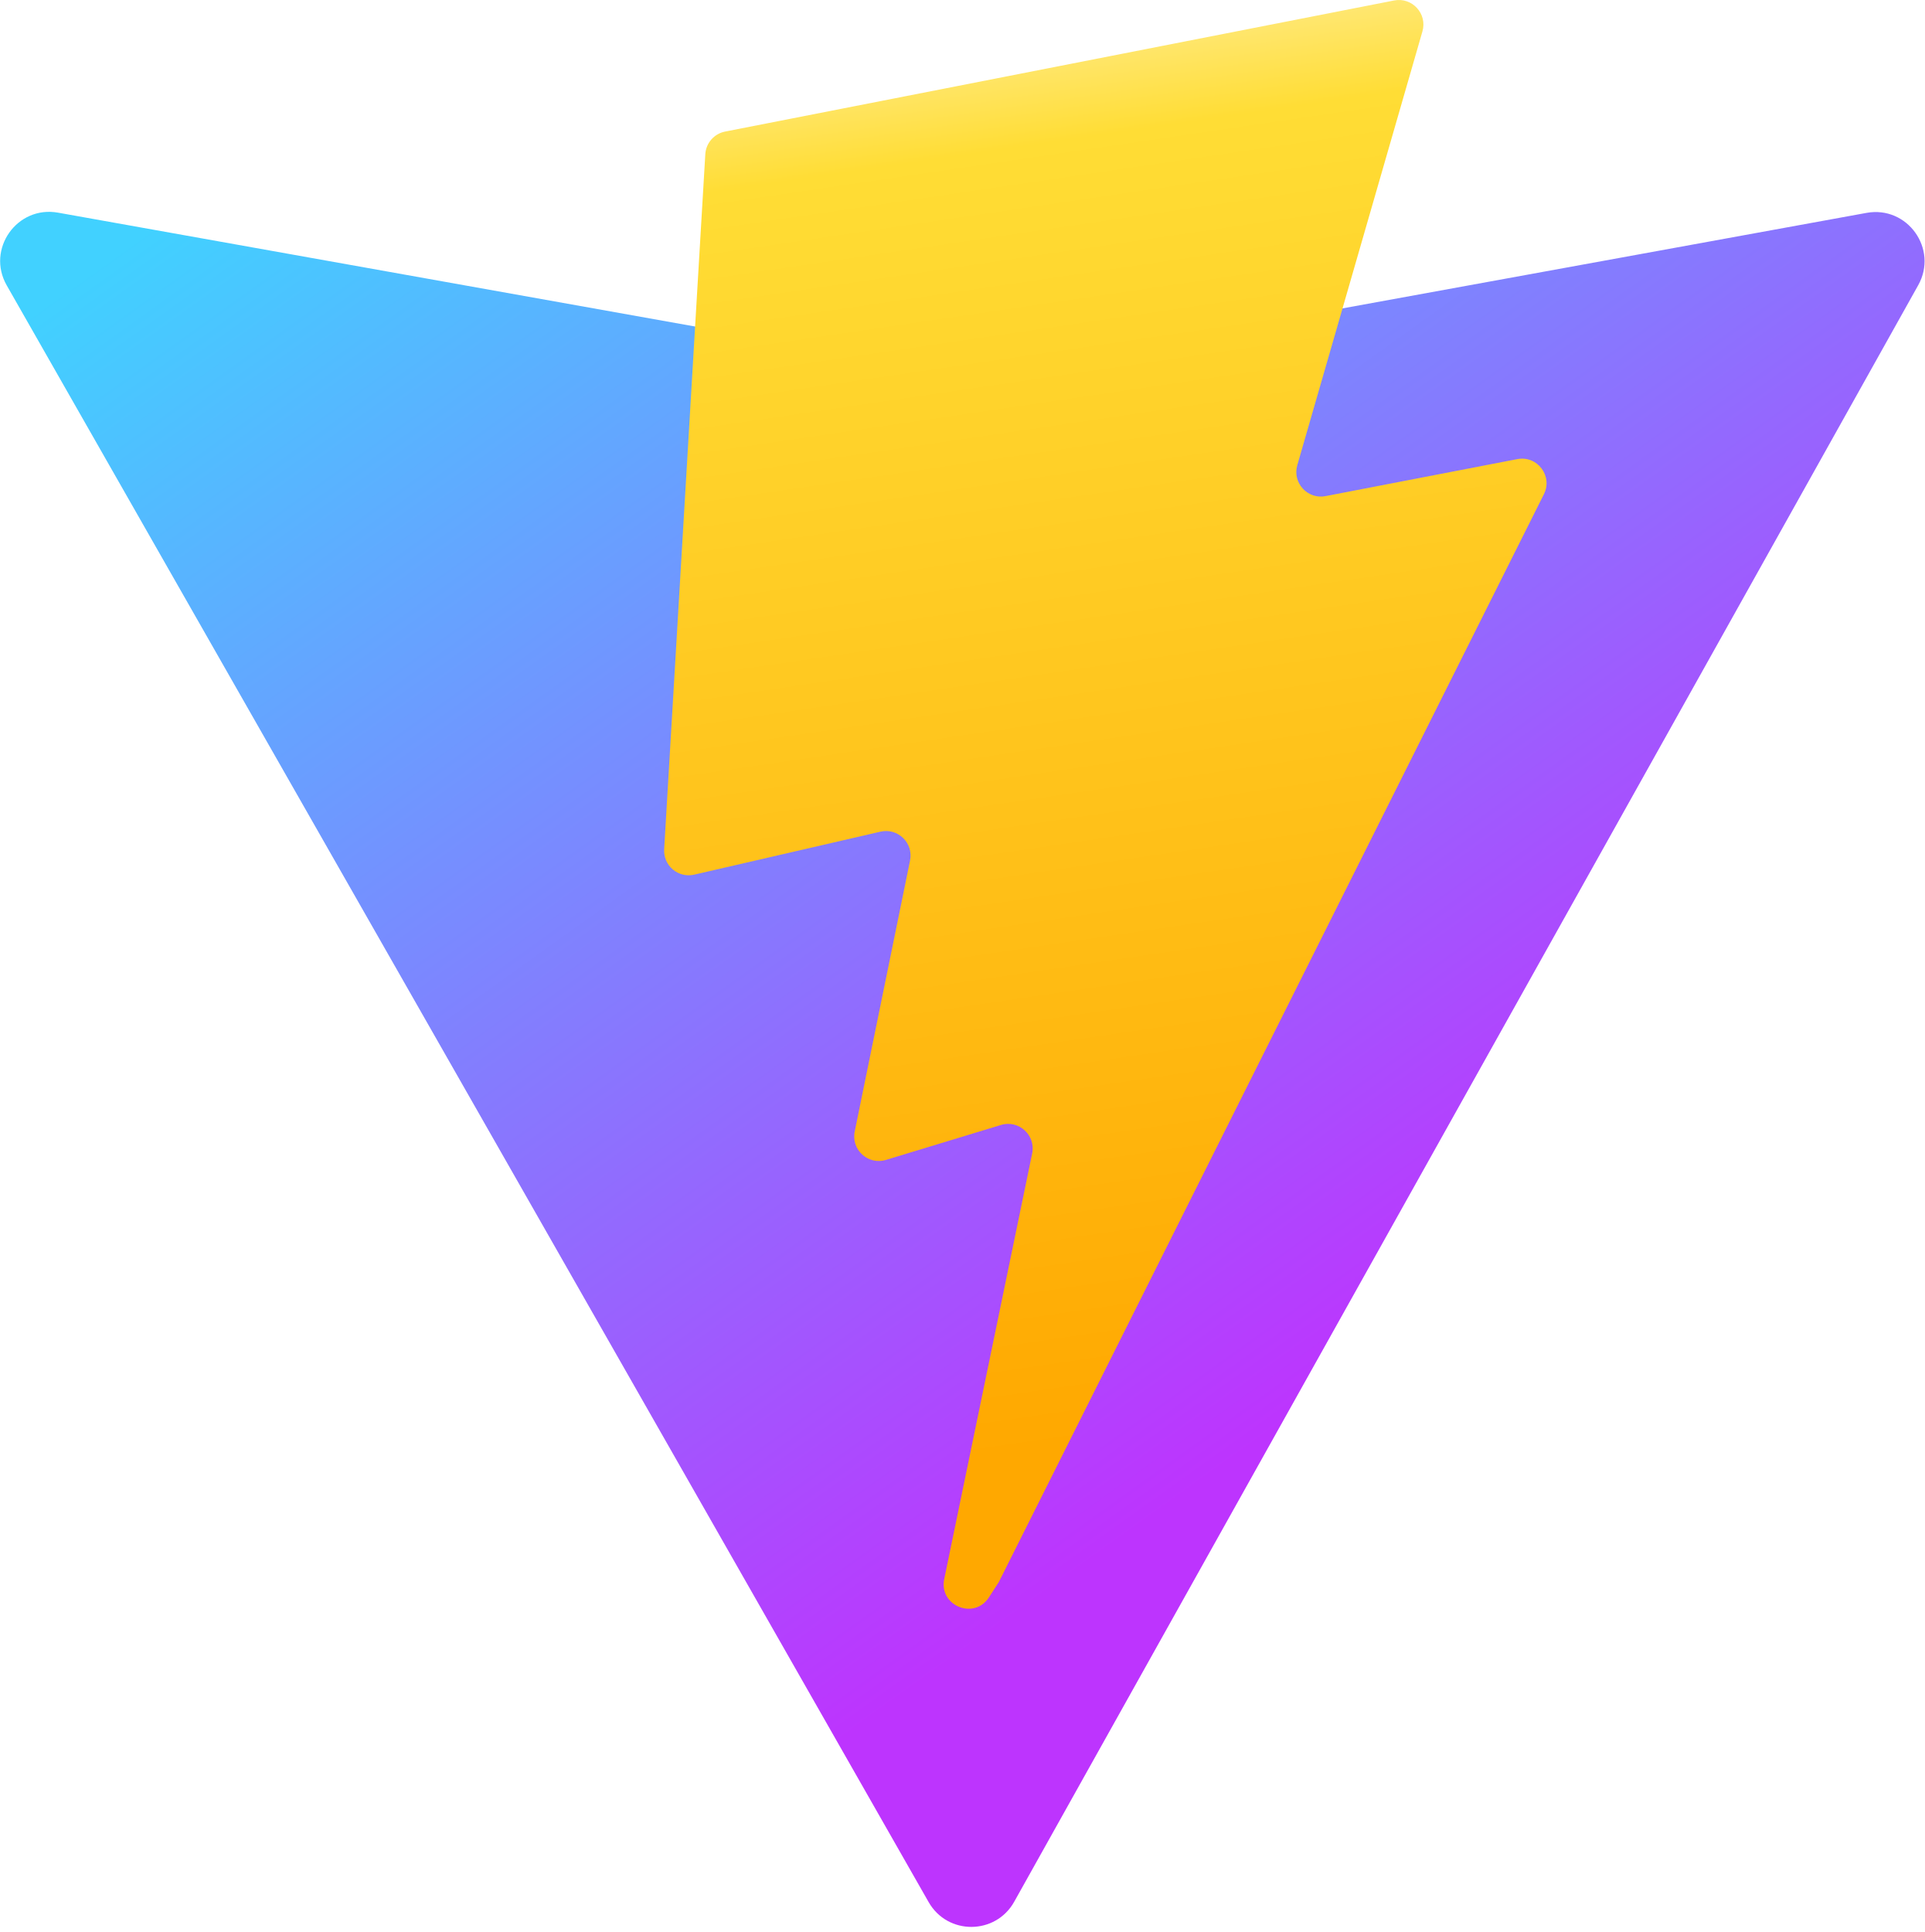
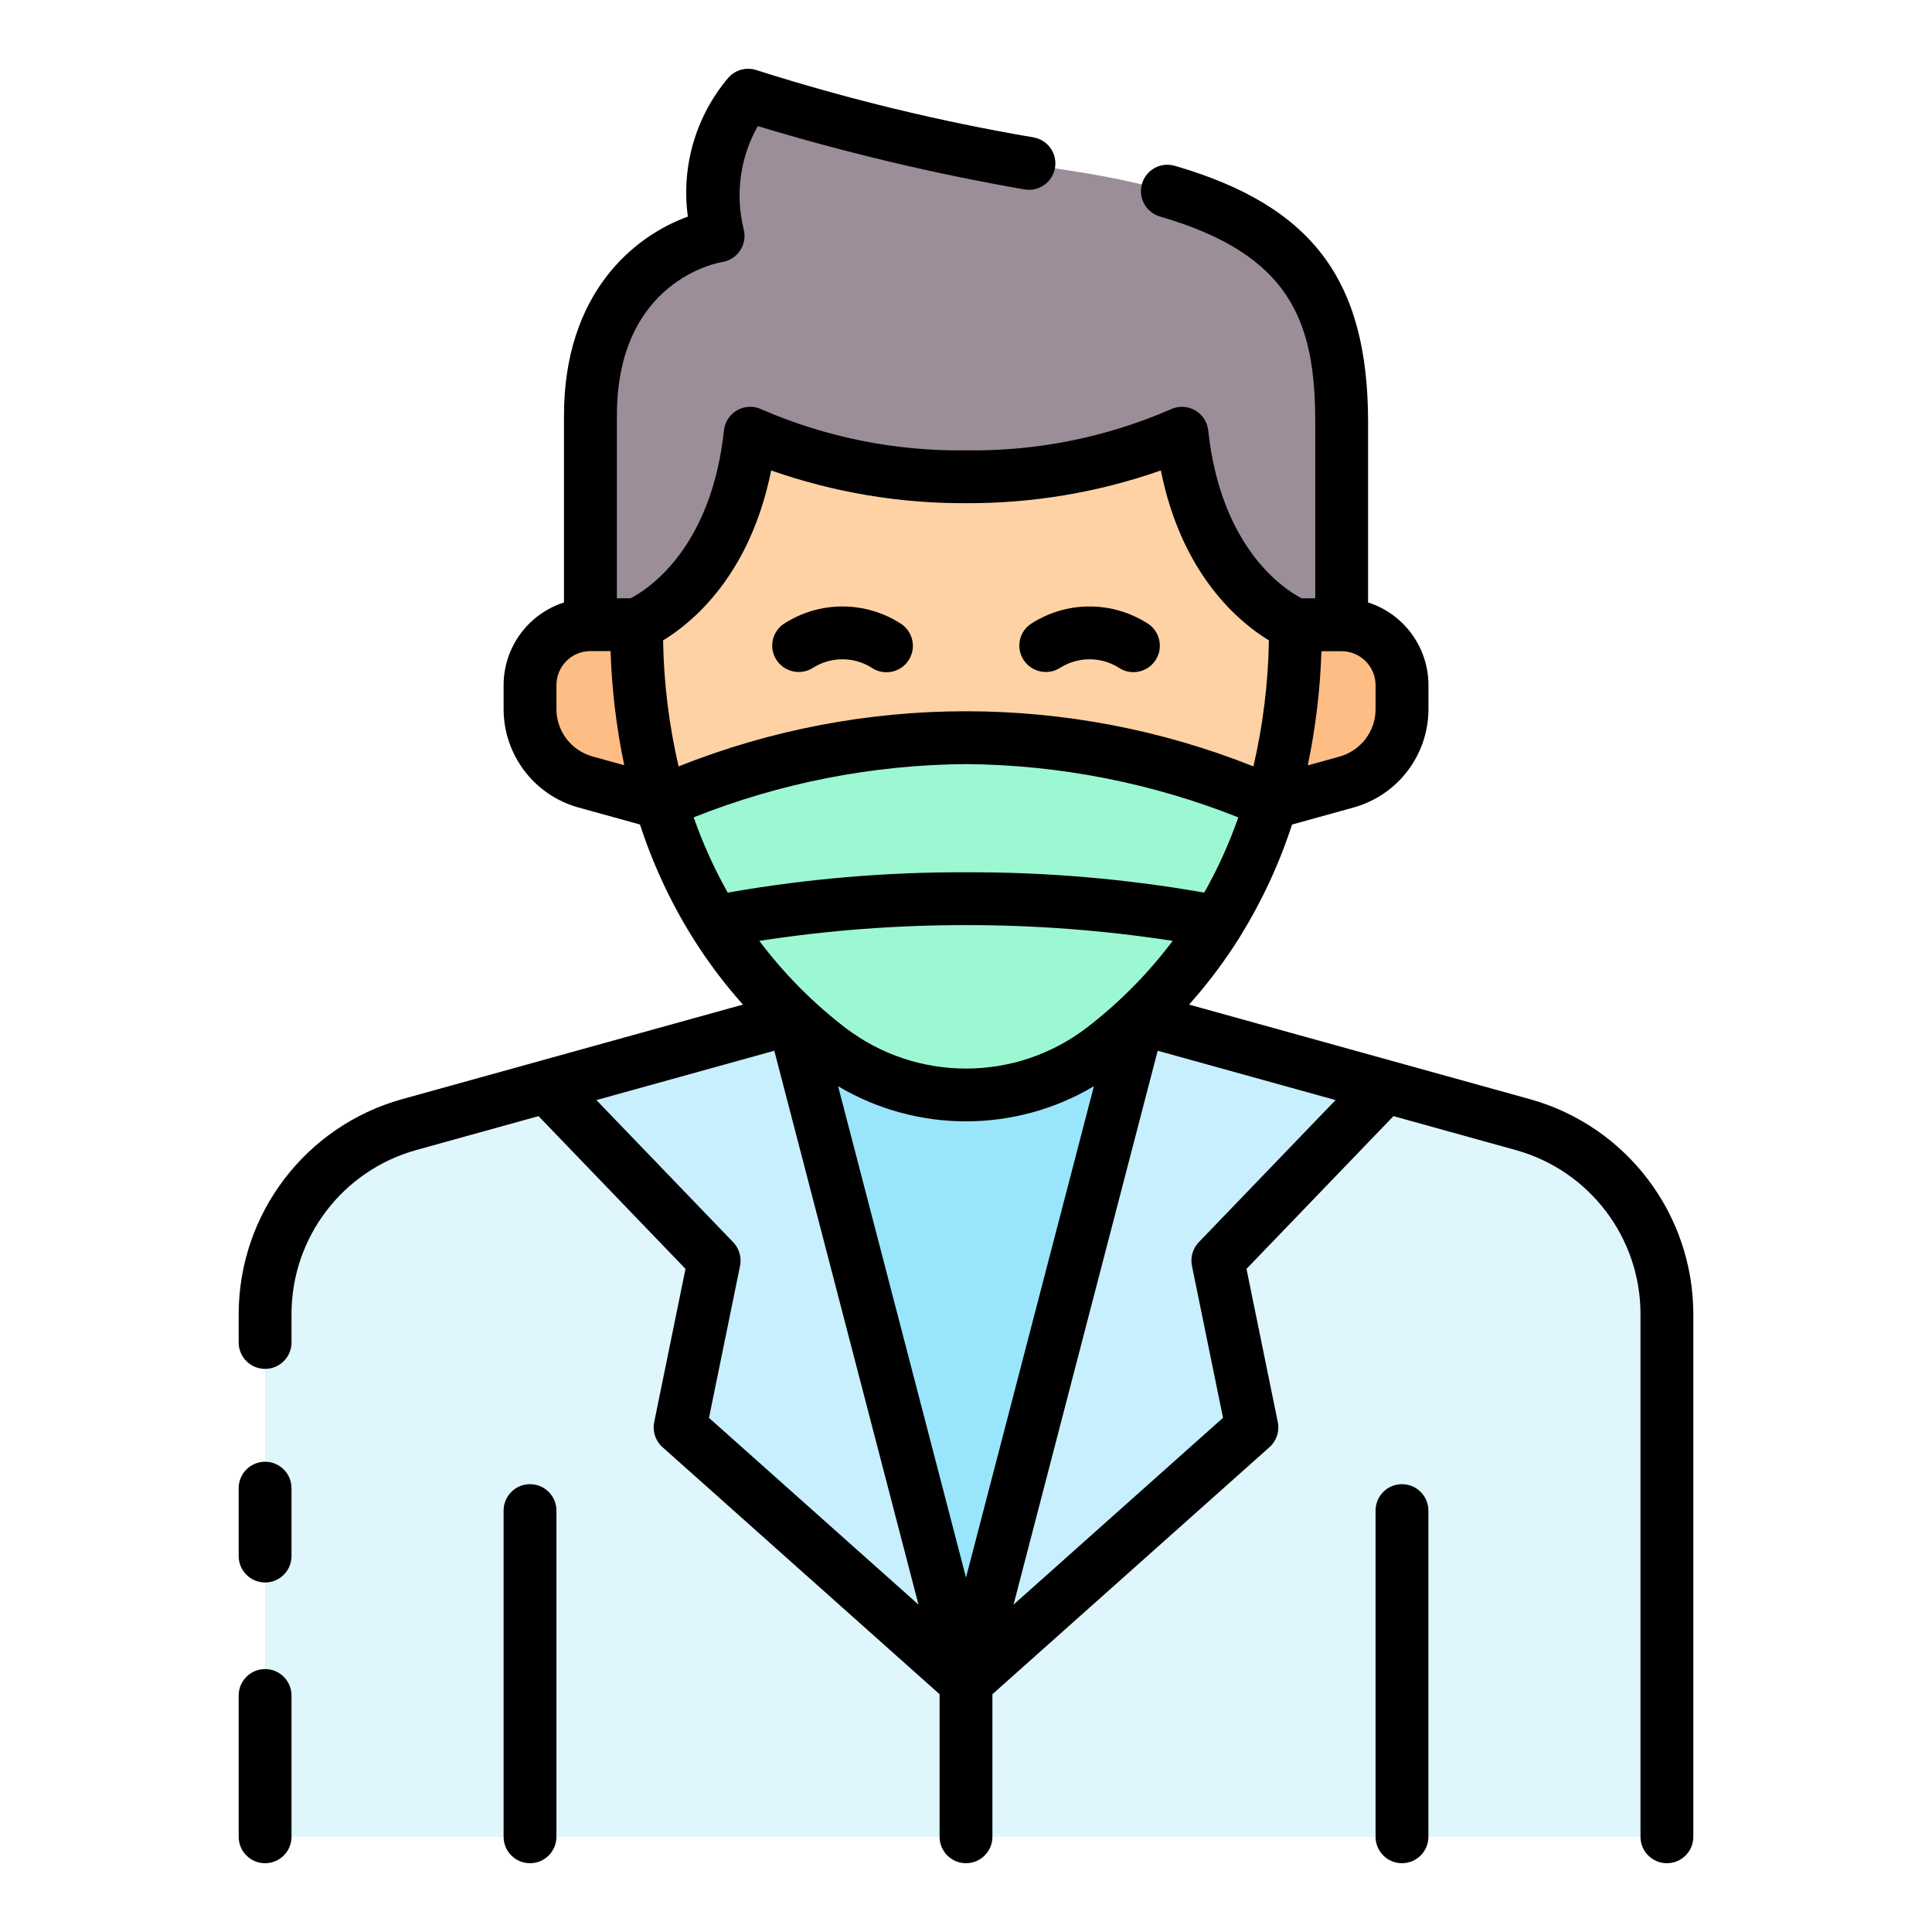
- <svg xmlns="http://www.w3.org/2000/svg" aria-hidden="true" role="img" class="iconify iconify--logos" width="31.88" height="32" preserveAspectRatio="xMidYMid meet" viewBox="0 0 256 257">
-   <defs>
-     <linearGradient id="IconifyId1813088fe1fbc01fb466" x1="-.828%" x2="57.636%" y1="7.652%" y2="78.411%">
-       <stop offset="0%" stop-color="#41D1FF" />
-       <stop offset="100%" stop-color="#BD34FE" />
-     </linearGradient>
-     <linearGradient id="IconifyId1813088fe1fbc01fb467" x1="43.376%" x2="50.316%" y1="2.242%" y2="89.03%">
-       <stop offset="0%" stop-color="#FFEA83" />
-       <stop offset="8.333%" stop-color="#FFDD35" />
-       <stop offset="100%" stop-color="#FFA800" />
-     </linearGradient>
-   </defs>
-   <path fill="url(#IconifyId1813088fe1fbc01fb466)" d="M255.153 37.938L134.897 252.976c-2.483 4.44-8.862 4.466-11.382.048L.875 37.958c-2.746-4.814 1.371-10.646 6.827-9.67l120.385 21.517a6.537 6.537 0 0 0 2.322-.004l117.867-21.483c5.438-.991 9.574 4.796 6.877 9.62Z" />
-   <path fill="url(#IconifyId1813088fe1fbc01fb467)" d="M185.432.063L96.44 17.501a3.268 3.268 0 0 0-2.634 3.014l-5.474 92.456a3.268 3.268 0 0 0 3.997 3.378l24.777-5.718c2.318-.535 4.413 1.507 3.936 3.838l-7.361 36.047c-.495 2.426 1.782 4.5 4.151 3.78l15.304-4.649c2.372-.72 4.652 1.36 4.15 3.788l-11.698 56.621c-.732 3.542 3.979 5.473 5.943 2.437l1.313-2.028l72.516-144.72c1.215-2.423-.88-5.186-3.54-4.672l-25.505 4.922c-2.396.462-4.435-1.77-3.759-4.114l16.646-57.705c.677-2.35-1.37-4.583-3.769-4.113Z" />
+ <svg xmlns="http://www.w3.org/2000/svg" width="128" height="128" viewBox="0 0 128 128">
+   <g>
+     <path d="M110.437,121.693V87.042a13,13,0,0,0-9.524-12.527L75.457,67.452H52.543L27.087,74.515a13,13,0,0,0-9.524,12.527v34.651Z" fill="#dff6fd" />
+     <polygon points="36.217 71.982 47.316 83.517 45.056 94.573 64 111.461 52.543 67.452 36.217 71.982" fill="#c8effe" />
+     <polygon points="91.783 71.982 80.684 83.517 82.944 94.573 64 111.461 75.457 67.452 91.783 71.982" fill="#c8effe" />
+     <polygon points="52.543 67.452 64 111.461 75.457 67.452 52.543 67.452" fill="#99e6fc" />
+     <path d="M85.849,41.39h3.036a4,4,0,0,1,4,4v1.6A5,5,0,0,1,89.222,51.8l-5,1.387H43.777l-5-1.387a5,5,0,0,1-3.663-4.818v-1.6a4,4,0,0,1,4-4H85.849Z" fill="#ffbd86" />
+     <path d="M88.885,41.39V27.963c0-9.337-3.439-14.3-17.228-16.537A143.77,143.77,0,0,1,49.566,6.307c-3.538,3.954-1.991,9.325-1.991,9.325s-8.46,1.257-8.46,11.909V41.39h3.036S48.6,38.878,49.7,28.7A34.077,34.077,0,0,0,64,31.587,34.077,34.077,0,0,0,78.3,28.7c1.1,10.178,7.549,12.69,7.549,12.69Z" fill="#9b8e99" />
+     <path d="M78.3,28.7A34.077,34.077,0,0,1,64,31.587,34.077,34.077,0,0,1,49.7,28.7c-1.1,10.178-7.549,12.69-7.549,12.69,0,15.006,6.8,23.516,12.813,28.108a14.912,14.912,0,0,0,18.072,0c6.013-4.592,12.813-13.1,12.813-28.108C85.849,41.39,79.4,38.878,78.3,28.7Z" fill="#fed2a4" />
+     <path d="M84.22,53.19v.02A31.525,31.525,0,0,1,73.04,69.5a14.941,14.941,0,0,1-18.08,0A31.53,31.53,0,0,1,43.78,53.19a49.48,49.48,0,0,1,40.44,0Z" fill="#9cf8d2" />
+     <g>
+       <path d="M17.563,110.58a1.751,1.751,0,0,0-1.75,1.75v9.363a1.75,1.75,0,0,0,3.5,0V112.33A1.751,1.751,0,0,0,17.563,110.58Z" />
+       <path d="M17.563,96.844a1.751,1.751,0,0,0-1.75,1.75v4.5a1.75,1.75,0,0,0,3.5,0v-4.5A1.751,1.751,0,0,0,17.563,96.844Z" />
+       <path d="M35.115,98.33a1.751,1.751,0,0,0-1.75,1.75v21.613a1.75,1.75,0,0,0,3.5,0V100.08A1.751,1.751,0,0,0,35.115,98.33Z" />
+       <path d="M101.38,72.828l-22.6-6.271a32.833,32.833,0,0,0,3.375-4.5l.016-.028a34.2,34.2,0,0,0,3.43-7.4l4.092-1.135a6.771,6.771,0,0,0,4.946-6.505v-1.6a5.758,5.758,0,0,0-4-5.475V27.962c0-9.419-3.712-14.338-12.81-16.978a1.75,1.75,0,0,0-.976,3.362c8.6,2.5,10.286,6.882,10.286,13.616V39.64h-.9c-1.085-.559-5.34-3.236-6.192-11.127a1.752,1.752,0,0,0-2.532-1.373A32.805,32.805,0,0,1,64,29.837,32.823,32.823,0,0,1,50.5,27.142a1.749,1.749,0,0,0-2.535,1.371c-.854,7.911-5.119,10.575-6.195,11.127h-.9v-12.1c0-8.939,6.694-10.134,6.967-10.178a1.756,1.756,0,0,0,1.426-2.208,9.34,9.34,0,0,1,.943-6.8,149.691,149.691,0,0,0,17.654,4.194,1.75,1.75,0,1,0,.624-3.444A135.644,135.644,0,0,1,50.142,4.654a1.758,1.758,0,0,0-1.88.486,11.761,11.761,0,0,0-2.689,9.212c-3.523,1.266-8.208,5.029-8.208,13.189V39.915a5.758,5.758,0,0,0-4,5.475v1.6a6.771,6.771,0,0,0,4.945,6.505L42.4,54.626a34.186,34.186,0,0,0,3.484,7.485l.011.016a32.931,32.931,0,0,0,3.326,4.43l-22.6,6.271A14.8,14.8,0,0,0,15.813,87.042v1.9a1.75,1.75,0,0,0,3.5,0v-1.9A11.282,11.282,0,0,1,27.555,76.2l8.124-2.254,9.737,10.12L43.342,94.222a1.746,1.746,0,0,0,.55,1.656L62.25,112.246v9.447a1.75,1.75,0,0,0,3.5,0v-9.447L84.108,95.878a1.746,1.746,0,0,0,.55-1.656L82.583,84.067l9.738-10.12,8.124,2.254a11.282,11.282,0,0,1,8.242,10.841v34.651a1.75,1.75,0,0,0,3.5,0V87.042A14.8,14.8,0,0,0,101.38,72.828ZM64,104.516,55.527,71.967a16.6,16.6,0,0,0,16.946,0ZM45.957,54.151A49.768,49.768,0,0,1,64,50.623a49.964,49.964,0,0,1,18.042,3.53,30.949,30.949,0,0,1-2.257,4.985A89.4,89.4,0,0,0,64,57.791a89.4,89.4,0,0,0-15.785,1.347A30.974,30.974,0,0,1,45.957,54.151ZM64,61.291a89.3,89.3,0,0,1,13.693,1.044,29.876,29.876,0,0,1-5.719,5.772,13.169,13.169,0,0,1-15.948,0,29.848,29.848,0,0,1-5.719-5.772A89.3,89.3,0,0,1,64,61.291Zm27.135-14.3a3.26,3.26,0,0,1-2.381,3.132l-2.112.586a43.606,43.606,0,0,0,.906-7.564h1.337a2.253,2.253,0,0,1,2.25,2.25ZM51.091,31.169A38.431,38.431,0,0,0,64,33.337a38.431,38.431,0,0,0,12.909-2.168c1.389,6.94,5.222,10.08,7.16,11.259a39.888,39.888,0,0,1-1.027,8.348,51.457,51.457,0,0,0-38.084,0,39.821,39.821,0,0,1-1.027-8.348C45.869,41.249,49.7,38.109,51.091,31.169ZM36.865,46.986v-1.6a2.252,2.252,0,0,1,2.25-2.25h1.337a43.606,43.606,0,0,0,.906,7.564l-2.112-.586A3.26,3.26,0,0,1,36.865,46.986Zm10.107,46.95L49.03,83.867a1.752,1.752,0,0,0-.453-1.564l-9.064-9.42L51.3,69.614l9.552,36.695ZM79.423,82.3a1.749,1.749,0,0,0-.453,1.564l2.058,10.069L67.15,106.309,76.7,69.614l11.785,3.269Z" />
+       <path d="M92.885,98.33a1.75,1.75,0,0,0-1.75,1.75v21.613a1.75,1.75,0,0,0,3.5,0V100.08A1.751,1.751,0,0,0,92.885,98.33Z" />
+       <path d="M53.906,44.217a3.65,3.65,0,0,1,3.813,0,1.75,1.75,0,0,0,2.024-2.856,7.126,7.126,0,0,0-7.858,0,1.739,1.739,0,0,0-.406,2.415A1.761,1.761,0,0,0,53.906,44.217Z" />
+       <path d="M70.279,44.217a3.65,3.65,0,0,1,3.813,0,1.75,1.75,0,0,0,2.023-2.856,7.126,7.126,0,0,0-7.858,0,1.739,1.739,0,0,0-.405,2.415A1.761,1.761,0,0,0,70.279,44.217Z" />
+     </g>
+   </g>
</svg>
